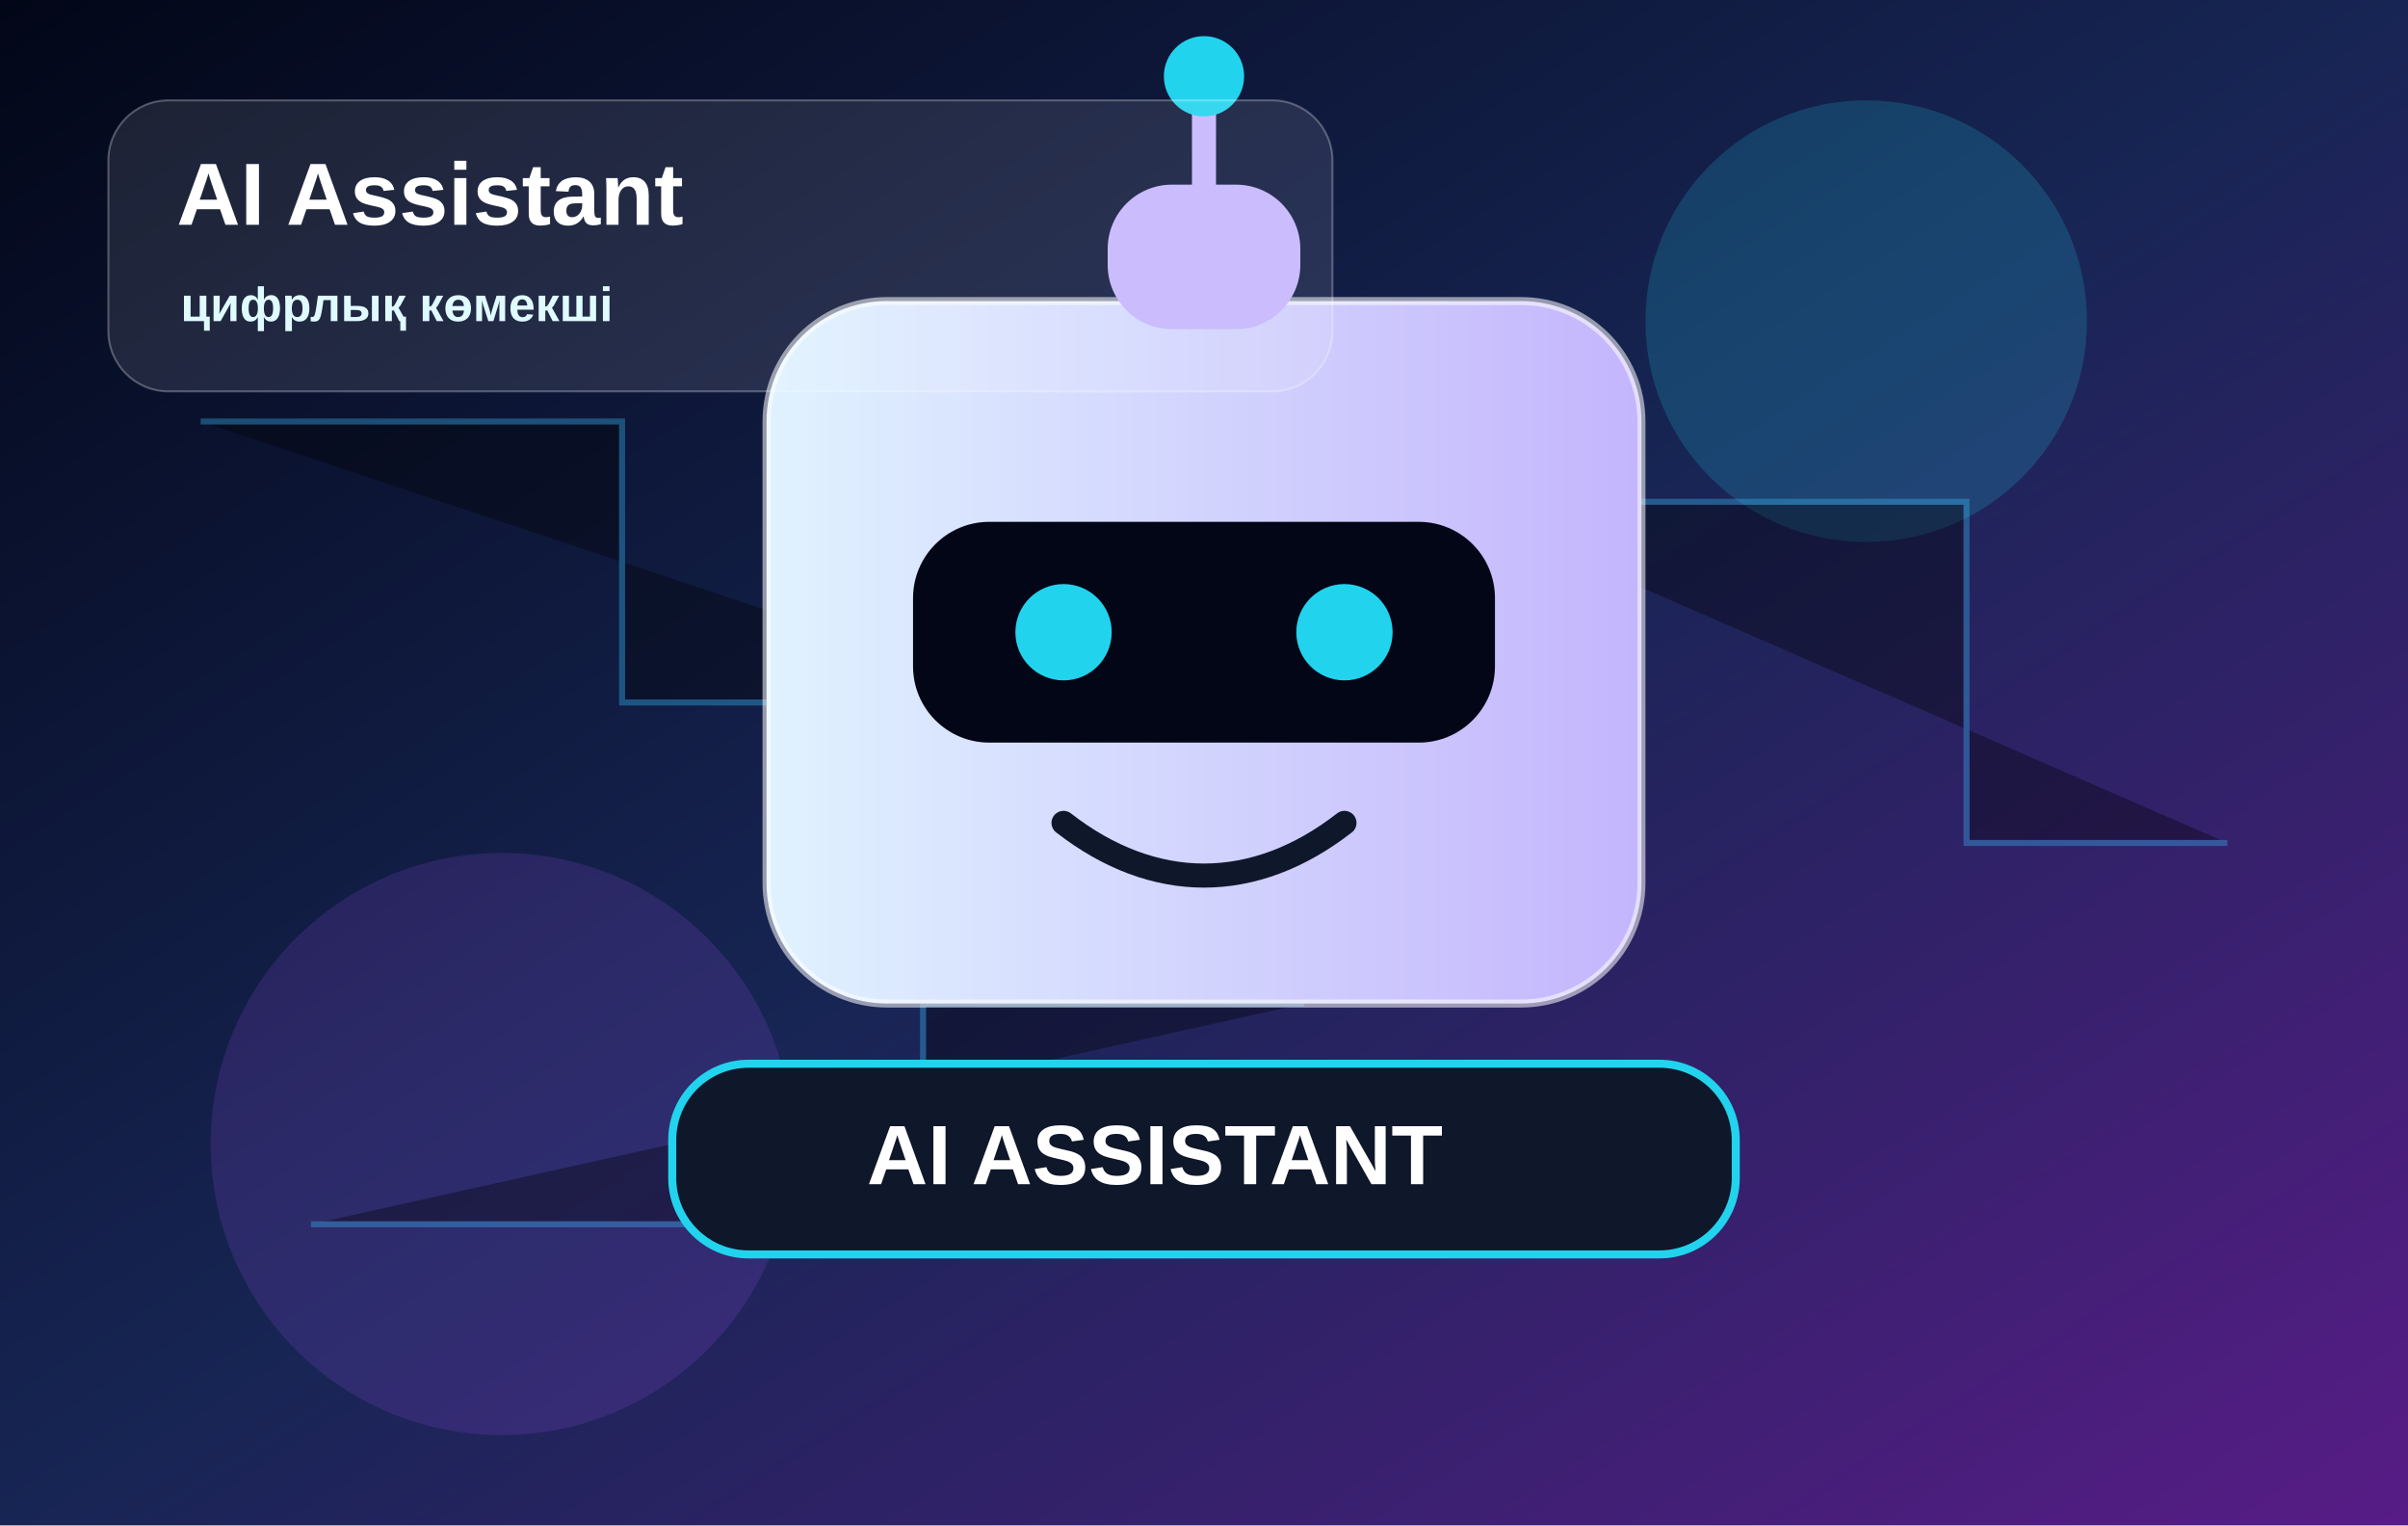
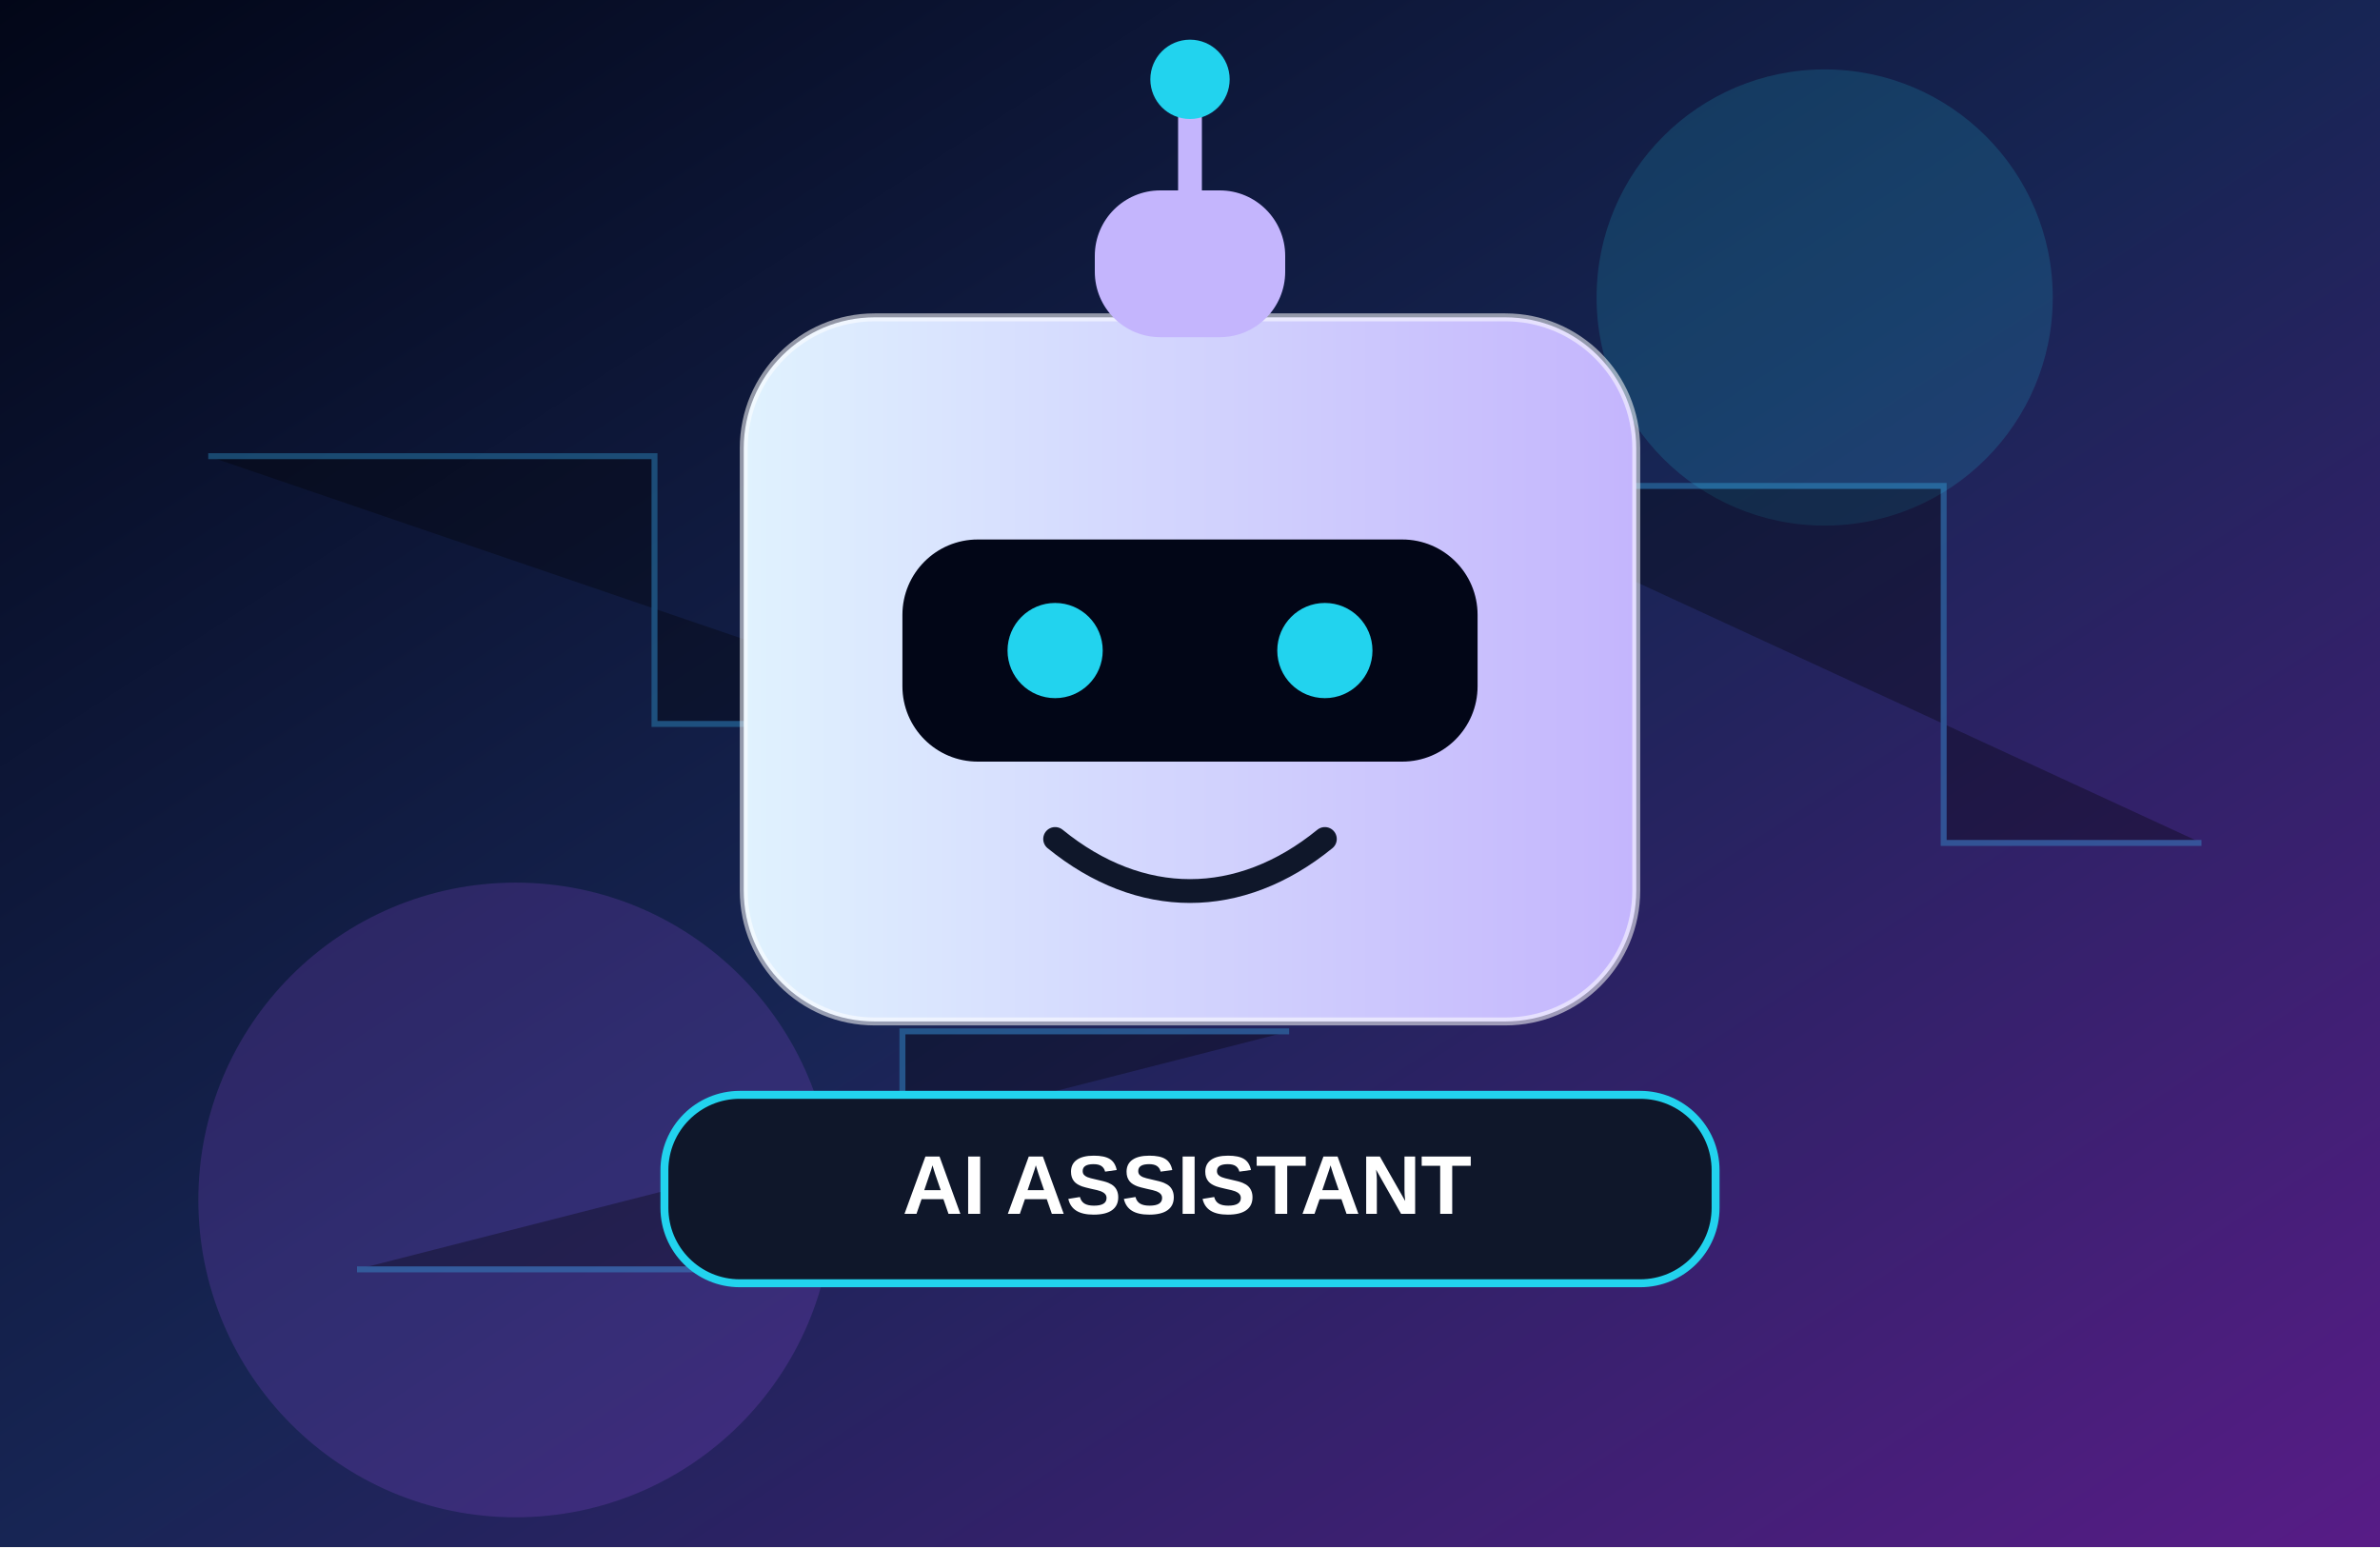
- <svg xmlns="http://www.w3.org/2000/svg" width="1200" height="760" viewBox="0 0 1200 760">
+ <svg xmlns="http://www.w3.org/2000/svg" width="1200" height="780" viewBox="0 0 1200 780">
  <defs>
    <linearGradient id="bg" x1="0" x2="1" y1="0" y2="1">
      <stop offset="0" stop-color="#020617" />
-       <stop offset="0.5" stop-color="#172554" />
+       <stop offset=".5" stop-color="#172554" />
      <stop offset="1" stop-color="#581c87" />
    </linearGradient>
    <linearGradient id="bot" x1="0" x2="1">
      <stop offset="0" stop-color="#e0f2fe" />
      <stop offset="1" stop-color="#c4b5fd" />
    </linearGradient>
  </defs>
-   <rect width="1200" height="760" fill="url(#bg)" />
-   <circle cx="930" cy="160" r="110" fill="#22d3ee" opacity="0.18" />
-   <circle cx="250" cy="570" r="145" fill="#a855f7" opacity="0.16" />
-   <g stroke="#38bdf8" stroke-width="3" opacity="0.35">
-     <path d="M100 210 H310 V350 H520" />
-     <path d="M720 250 H980 V420 H1110" />
-     <path d="M155 610 H460 V500 H650" />
+   <rect width="1200" height="780" fill="url(#bg)" />
+   <circle cx="920" cy="150" r="115" fill="#22d3ee" opacity=".16" />
+   <circle cx="260" cy="605" r="160" fill="#a855f7" opacity=".18" />
+   <g stroke="#38bdf8" stroke-width="3" opacity=".32">
+     <path d="M105 230 H330 V365 H500" />
+     <path d="M720 245 H980 V425 H1110" />
+     <path d="M180 640 H455 V520 H650" />
  </g>
-   <rect x="382" y="150" width="436" height="350" rx="60" fill="url(#bot)" stroke="#ffffff" stroke-opacity=".55" stroke-width="4" />
-   <rect x="455" y="260" width="290" height="110" rx="38" fill="#020617" />
-   <circle cx="530" cy="315" r="24" fill="#22d3ee" />
-   <circle cx="670" cy="315" r="24" fill="#22d3ee" />
-   <path d="M530 410 C575 445 625 445 670 410" stroke="#0f172a" stroke-width="12" stroke-linecap="round" fill="none" />
-   <rect x="552" y="92" width="96" height="72" rx="32" fill="#c4b5fd" />
-   <line x1="600" y1="92" x2="600" y2="45" stroke="#c4b5fd" stroke-width="12" stroke-linecap="round" />
-   <circle cx="600" cy="38" r="20" fill="#22d3ee" />
-   <rect x="335" y="530" width="530" height="95" rx="38" fill="#0f172a" stroke="#22d3ee" stroke-width="4" />
-   <text x="432" y="590" font-family="Arial" font-size="42" font-weight="800" fill="#ffffff">AI ASSISTANT</text>
-   <rect x="54" y="50" width="610" height="145" rx="30" fill="#ffffff" opacity="0.10" />
-   <rect x="54" y="50" width="610" height="145" rx="30" fill="none" stroke="#ffffff" stroke-opacity="0.28" />
-   <text x="88" y="112" font-family="Arial, sans-serif" font-size="44" font-weight="900" fill="#ffffff">AI Assistant</text>
-   <text x="90" y="160" font-family="Arial, sans-serif" font-size="24" font-weight="600" fill="#dffbff">цифрлық көмекші</text>
+   <rect x="375" y="160" width="450" height="355" rx="66" fill="url(#bot)" stroke="#ffffff" stroke-opacity=".55" stroke-width="4" />
+   <rect x="455" y="272" width="290" height="112" rx="38" fill="#020617" />
+   <circle cx="532" cy="328" r="24" fill="#22d3ee" />
+   <circle cx="668" cy="328" r="24" fill="#22d3ee" />
+   <path d="M532 423 C575 458 625 458 668 423" stroke="#0f172a" stroke-width="12" stroke-linecap="round" fill="none" />
+   <rect x="552" y="96" width="96" height="74" rx="33" fill="#c4b5fd" />
+   <line x1="600" y1="96" x2="600" y2="48" stroke="#c4b5fd" stroke-width="12" stroke-linecap="round" />
+   <circle cx="600" cy="40" r="20" fill="#22d3ee" />
+   <rect x="335" y="552" width="530" height="95" rx="38" fill="#0f172a" stroke="#22d3ee" stroke-width="4" />
+   <text x="455" y="612" font-family="Arial" font-size="42" font-weight="900" fill="#ffffff">AI ASSISTANT</text>
</svg>
